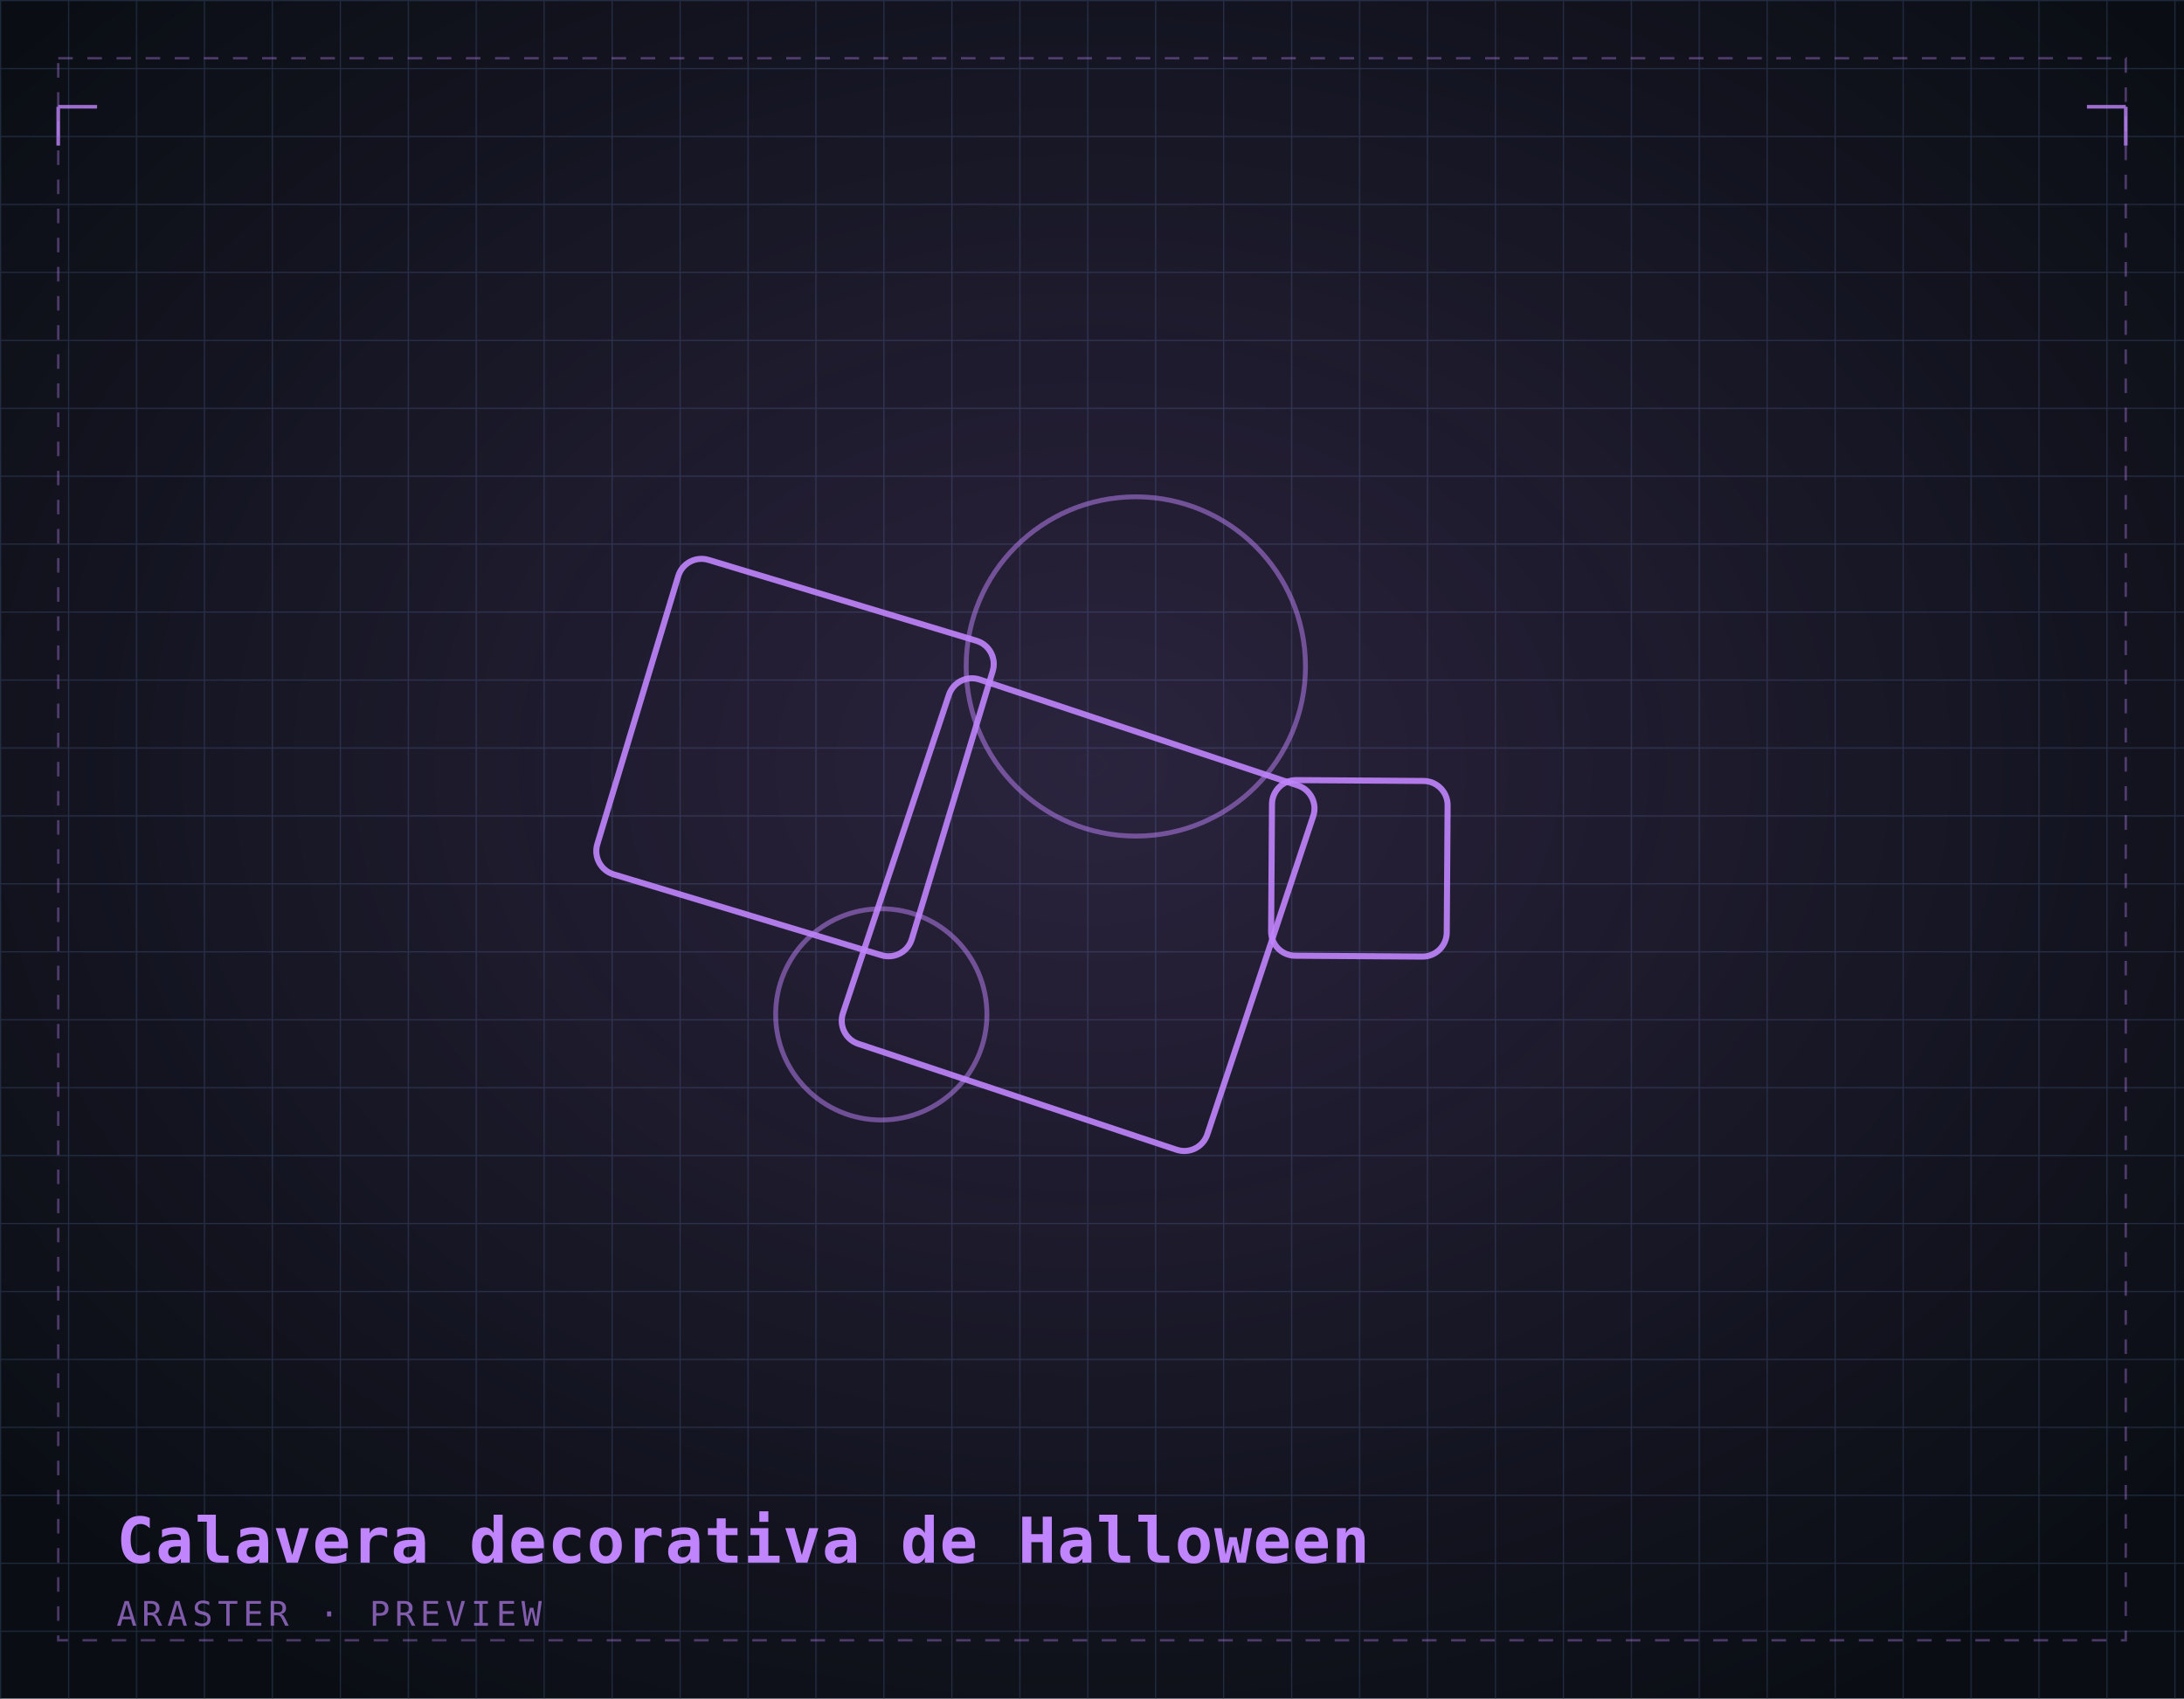
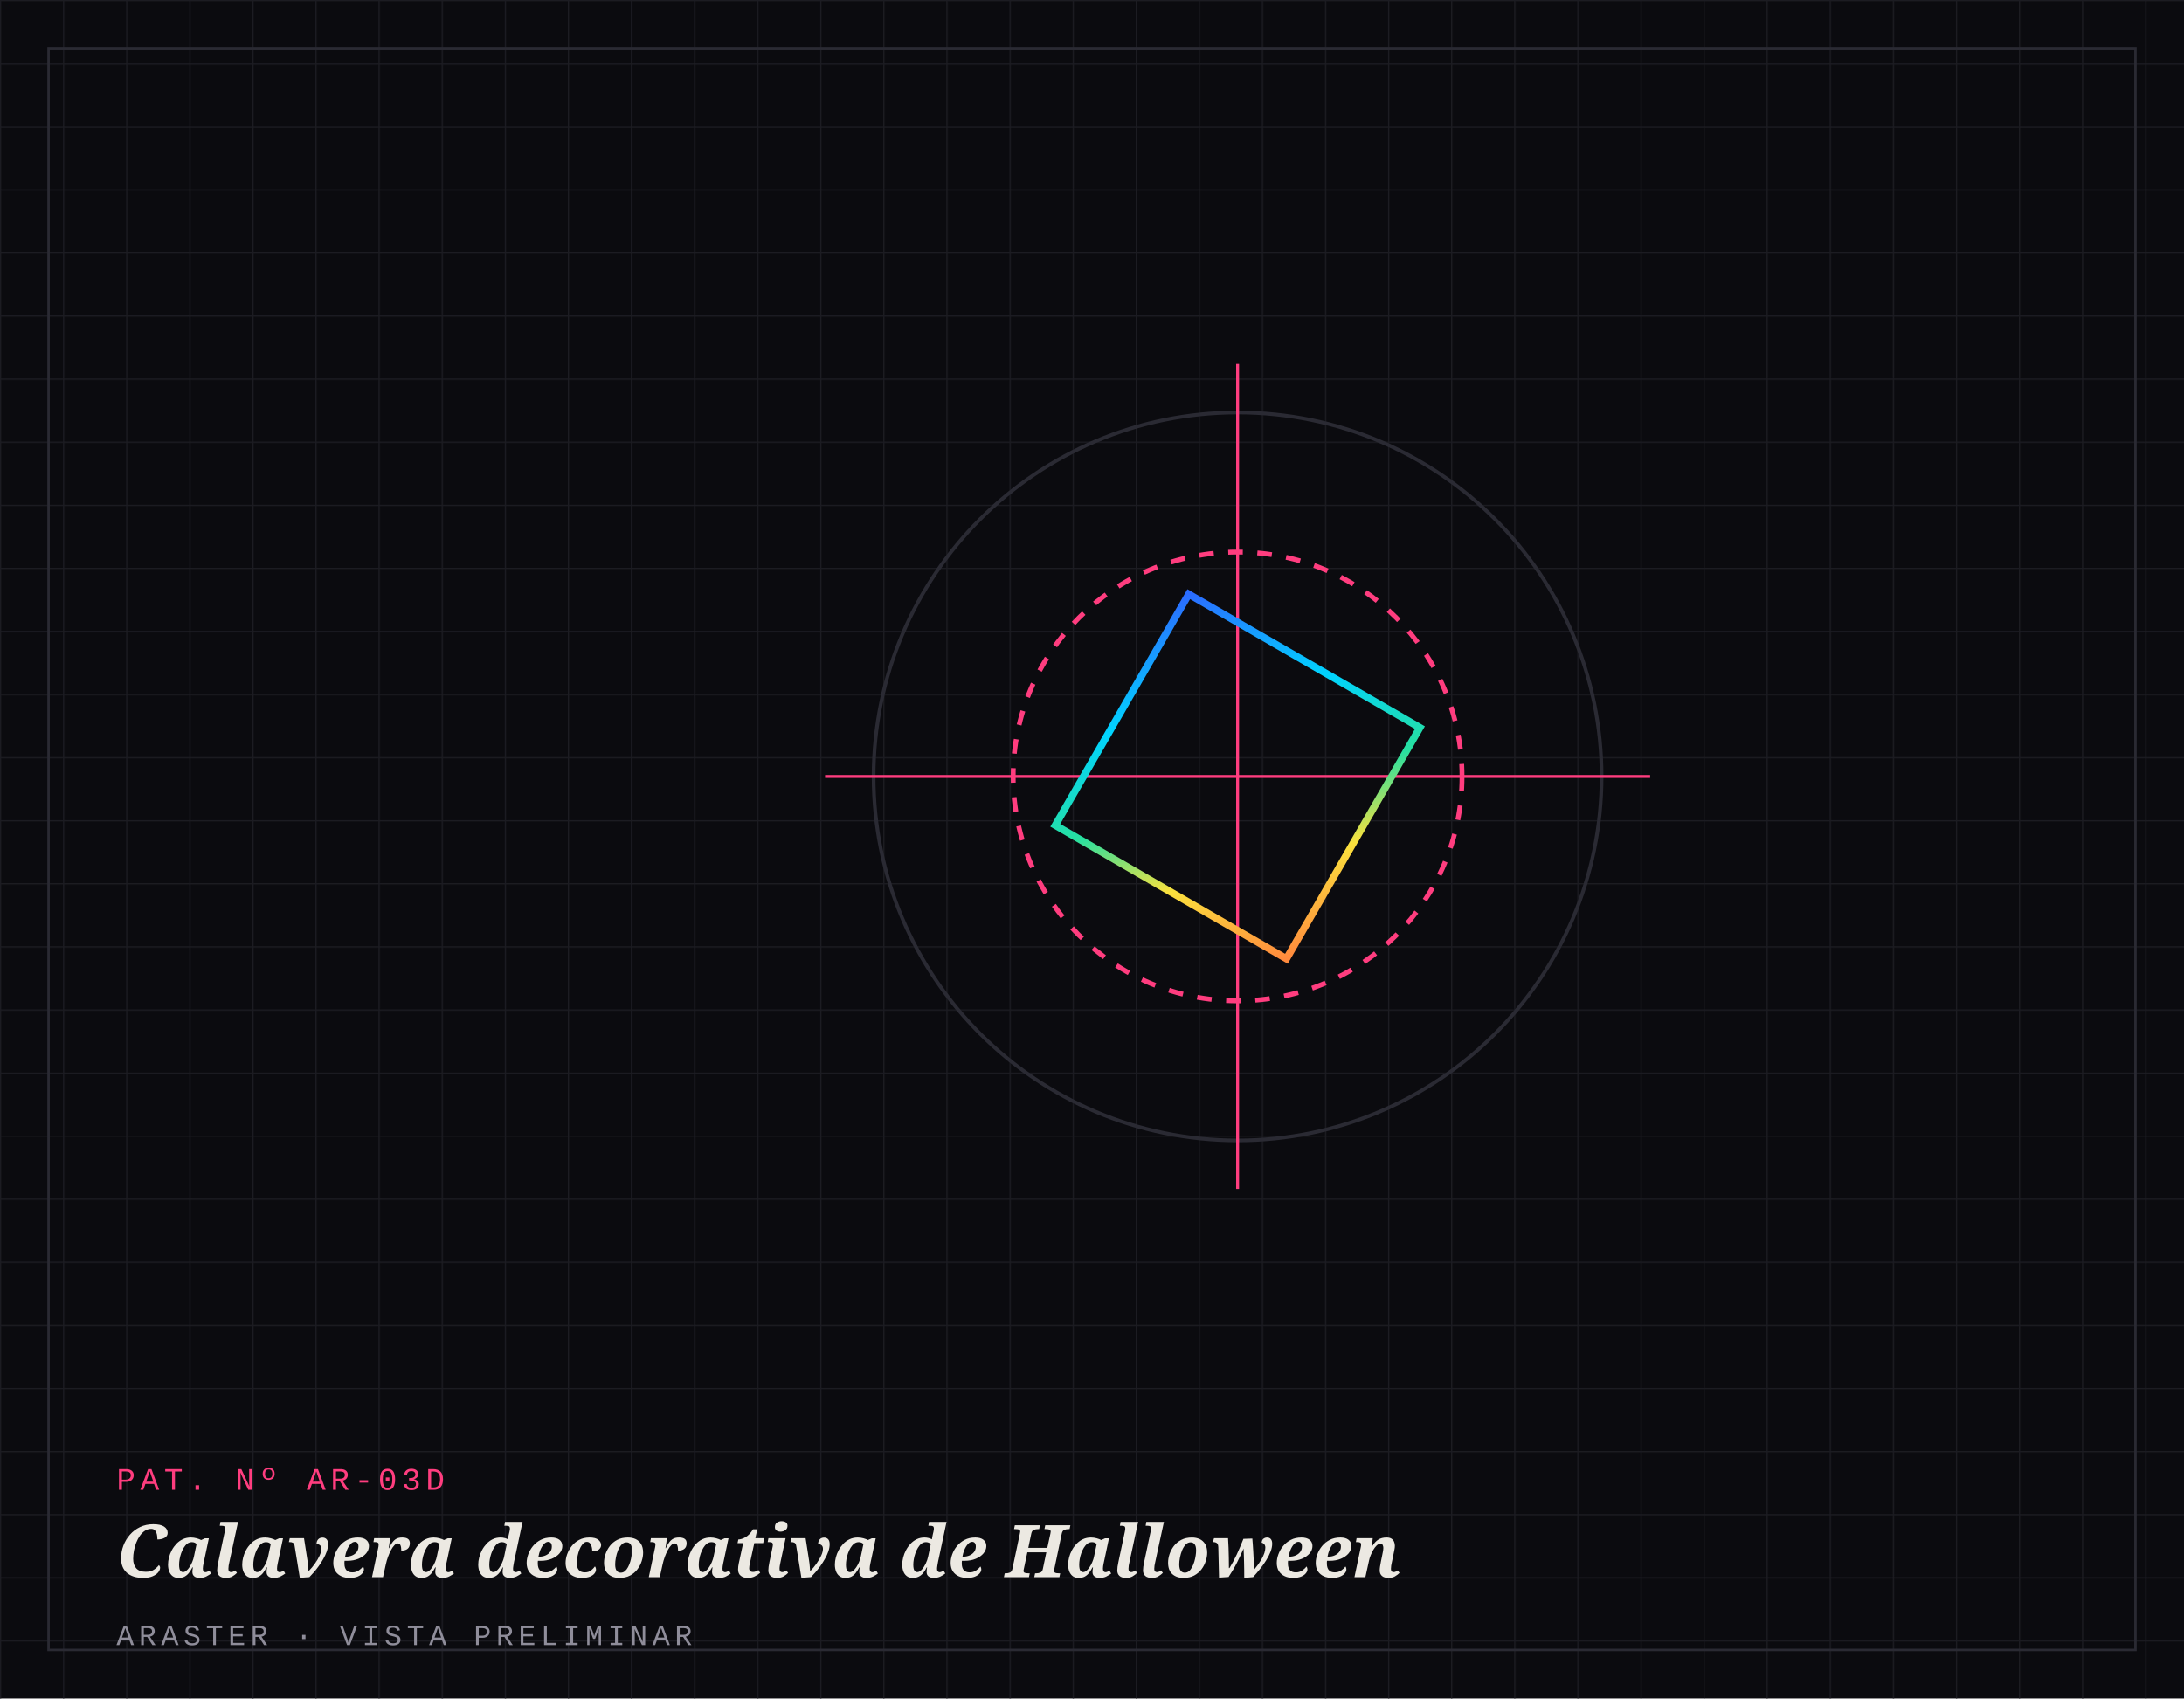
<svg xmlns="http://www.w3.org/2000/svg" viewBox="0 0 900 700" width="900" height="700">
  <defs>
-     <pattern id="grid" width="28" height="28" patternUnits="userSpaceOnUse">
-       <path d="M 28 0 L 0 0 0 28" fill="none" stroke="#1e293b" stroke-width="1" />
+     <pattern id="grid" width="26" height="26" patternUnits="userSpaceOnUse">
+       <path d="M 26 0 L 0 0 0 26" fill="none" stroke="#1c1c22" stroke-width="1" />
    </pattern>
-     <radialGradient id="glow" cx="50%" cy="45%" r="65%">
-       <stop offset="0%" stop-color="#c084fc" stop-opacity="0.18" />
-       <stop offset="100%" stop-color="#c084fc" stop-opacity="0" />
-     </radialGradient>
+     <linearGradient id="thermal" x1="0" y1="0" x2="1" y2="1">
+       <stop offset="0%" stop-color="#2b6cff" />
+       <stop offset="30%" stop-color="#00d4ff" />
+       <stop offset="55%" stop-color="#27e0a0" />
+       <stop offset="75%" stop-color="#fbe13d" />
+       <stop offset="100%" stop-color="#ff8a3d" />
+     </linearGradient>
  </defs>
-   <rect width="900" height="700" fill="#0a0e14" />
+   <rect width="900" height="700" fill="#0b0b0f" />
  <rect width="900" height="700" fill="url(#grid)" />
-   <rect width="900" height="700" fill="url(#glow)" />
-   <rect x="24" y="24" width="852" height="652" fill="none" stroke="#c084fc" stroke-width="1" opacity="0.35" stroke-dasharray="6 6" />
-   <rect x="365.158" y="297.83" width="158.232" height="158.232" rx="10" transform="rotate(18.40792 444.2742 376.9457)" fill="none" stroke="#c084fc" stroke-width="2.5" opacity="0.9" />
-   <rect x="259.937" y="244.528" width="135.369" height="135.369" rx="10" transform="rotate(16.79711 327.6211 312.2122)" fill="none" stroke="#c084fc" stroke-width="2.5" opacity="0.9" />
-   <rect x="523.992" y="321.675" width="72.376" height="72.376" rx="10" transform="rotate(0.3883338 560.1796 357.8632)" fill="none" stroke="#c084fc" stroke-width="2.5" opacity="0.9" />
-   <circle cx="468.058" cy="274.661" r="69.914" fill="none" stroke="#c084fc" stroke-width="2" opacity="0.5" />
-   <circle cx="363.165" cy="418.05" r="43.529" fill="none" stroke="#c084fc" stroke-width="2" opacity="0.5" />
-   <g font-family="'JetBrains Mono', monospace" fill="#c084fc">
-     <text x="48" y="644" font-size="26" font-weight="700" letter-spacing="0.5">Calavera decorativa de Halloween</text>
-     <text x="48" y="670" font-size="14" opacity="0.65" letter-spacing="2">ARASTER · PREVIEW</text>
-   </g>
-   <g stroke="#c084fc" stroke-width="1.5" opacity="0.8">
-     <line x1="24" y1="60" x2="24" y2="44" />
-     <line x1="24" y1="44" x2="40" y2="44" />
-     <line x1="876" y1="60" x2="876" y2="44" />
-     <line x1="876" y1="44" x2="860" y2="44" />
+   <rect x="20" y="20" width="860" height="660" fill="none" stroke="#2a2a33" stroke-width="1" />
+   <circle cx="510" cy="320" r="150" fill="none" stroke="#2a2a33" stroke-width="1.5" />
+   <circle cx="510" cy="320" r="92.484" fill="none" stroke="#ff3d7f" stroke-width="2" stroke-dasharray="6 6" />
+   <line x1="510" y1="150" x2="510" y2="490" stroke="#ff3d7f" stroke-width="1.2" />
+   <line x1="340" y1="320" x2="680" y2="320" stroke="#ff3d7f" stroke-width="1.2" />
+   <rect x="455" y="265" width="110" height="110" fill="none" stroke="url(#thermal)" stroke-width="3" transform="rotate(29.99897 510 320)" />
+   <g font-family="Georgia, serif" fill="#ece9e2">
+     <text x="48" y="614" font-size="13" letter-spacing="2" fill="#ff3d7f" font-family="Courier New, monospace">PAT. Nº AR-03D</text>
+     <text x="48" y="650" font-size="30" font-style="italic" font-weight="600">Calavera decorativa de Halloween</text>
+     <text x="48" y="678" font-size="12" letter-spacing="2" fill="#8f8d9a" font-family="Courier New, monospace">ARASTER · VISTA PRELIMINAR</text>
  </g>
</svg>
